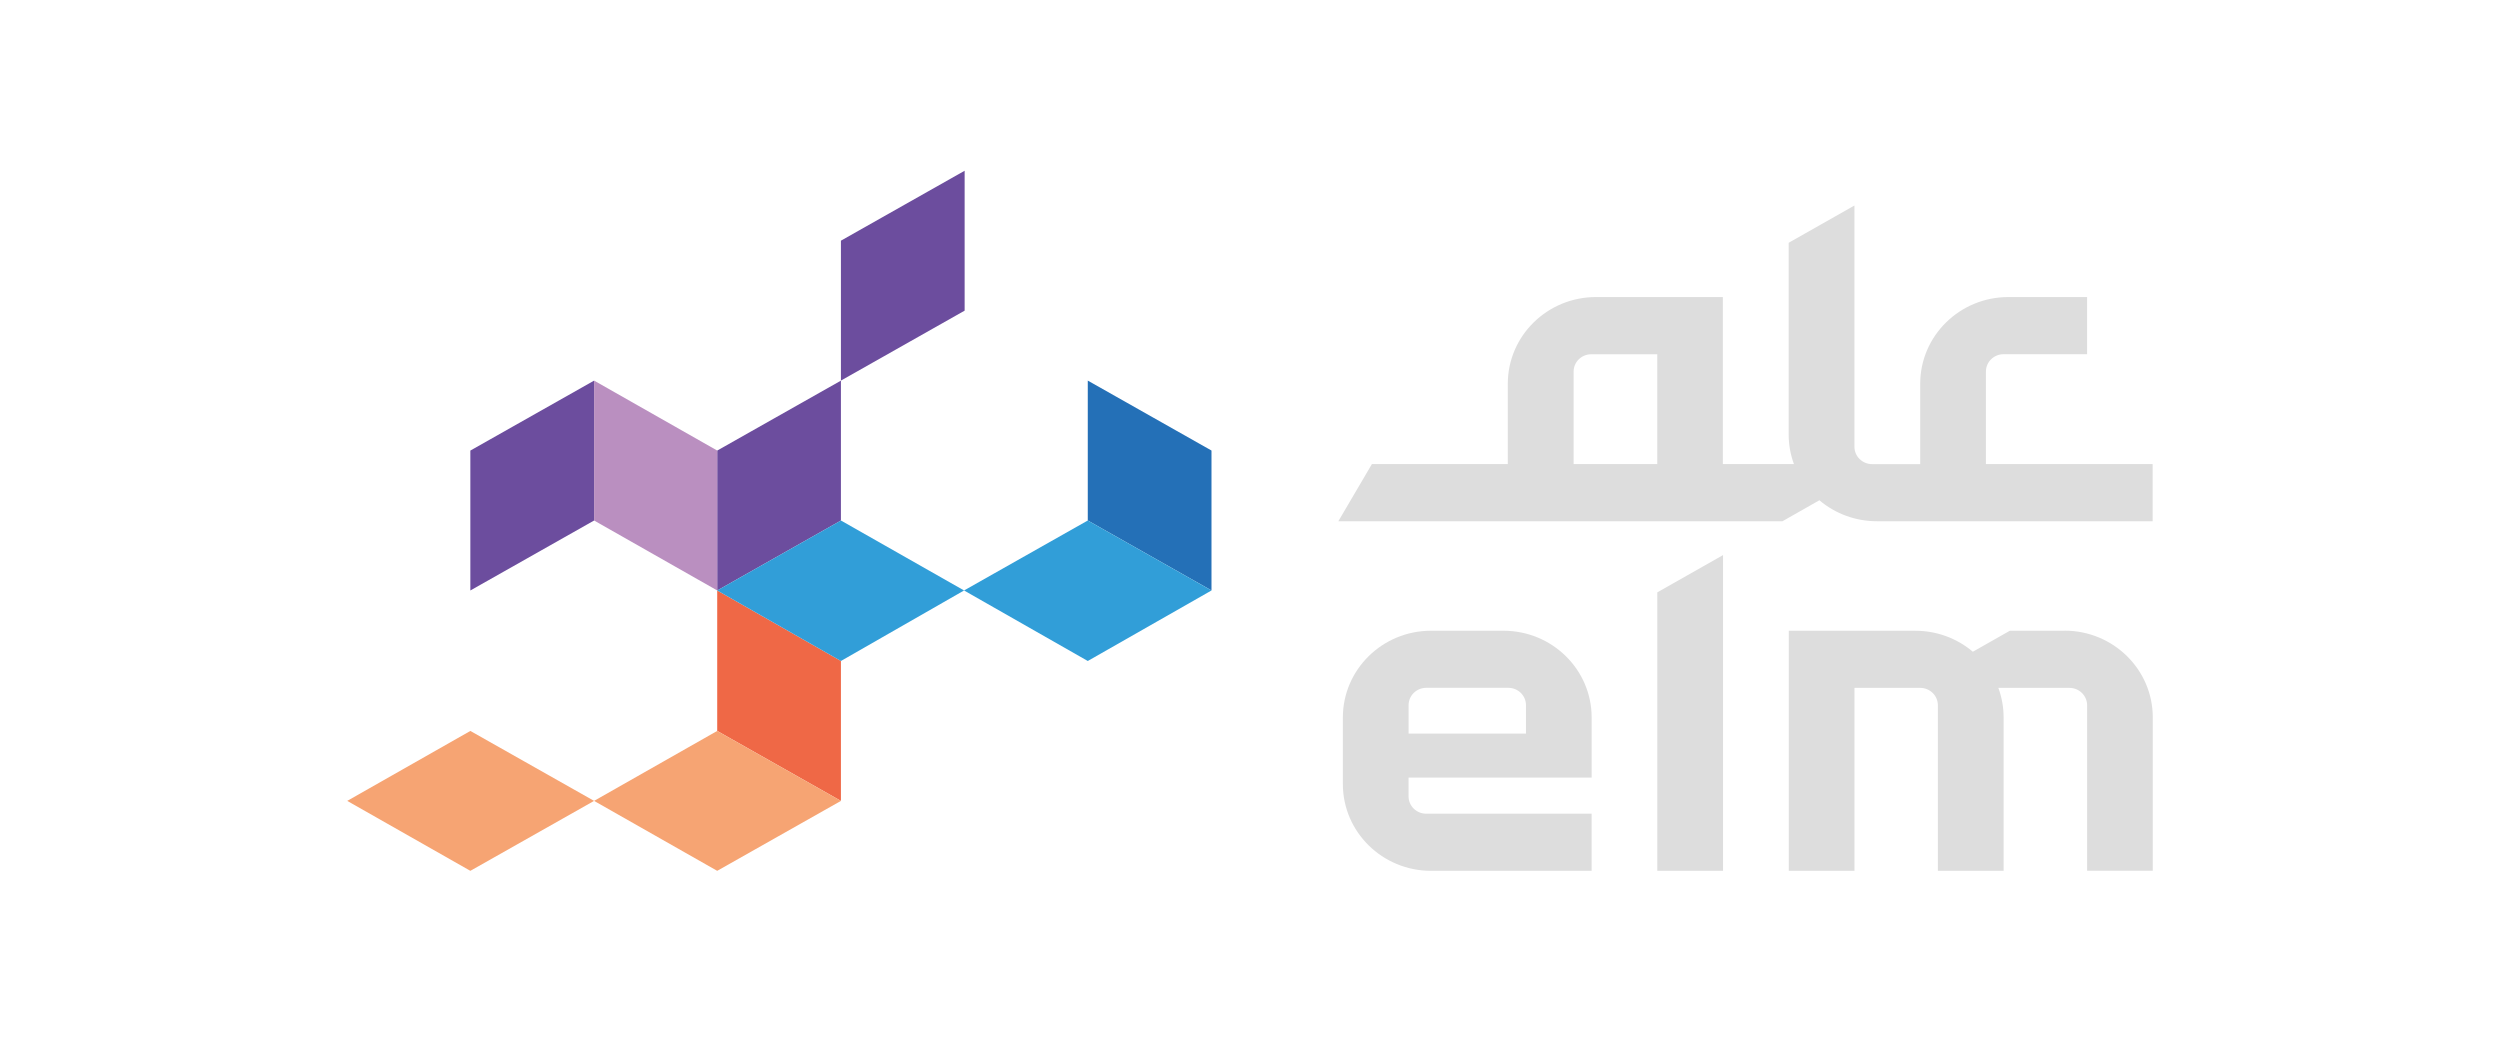
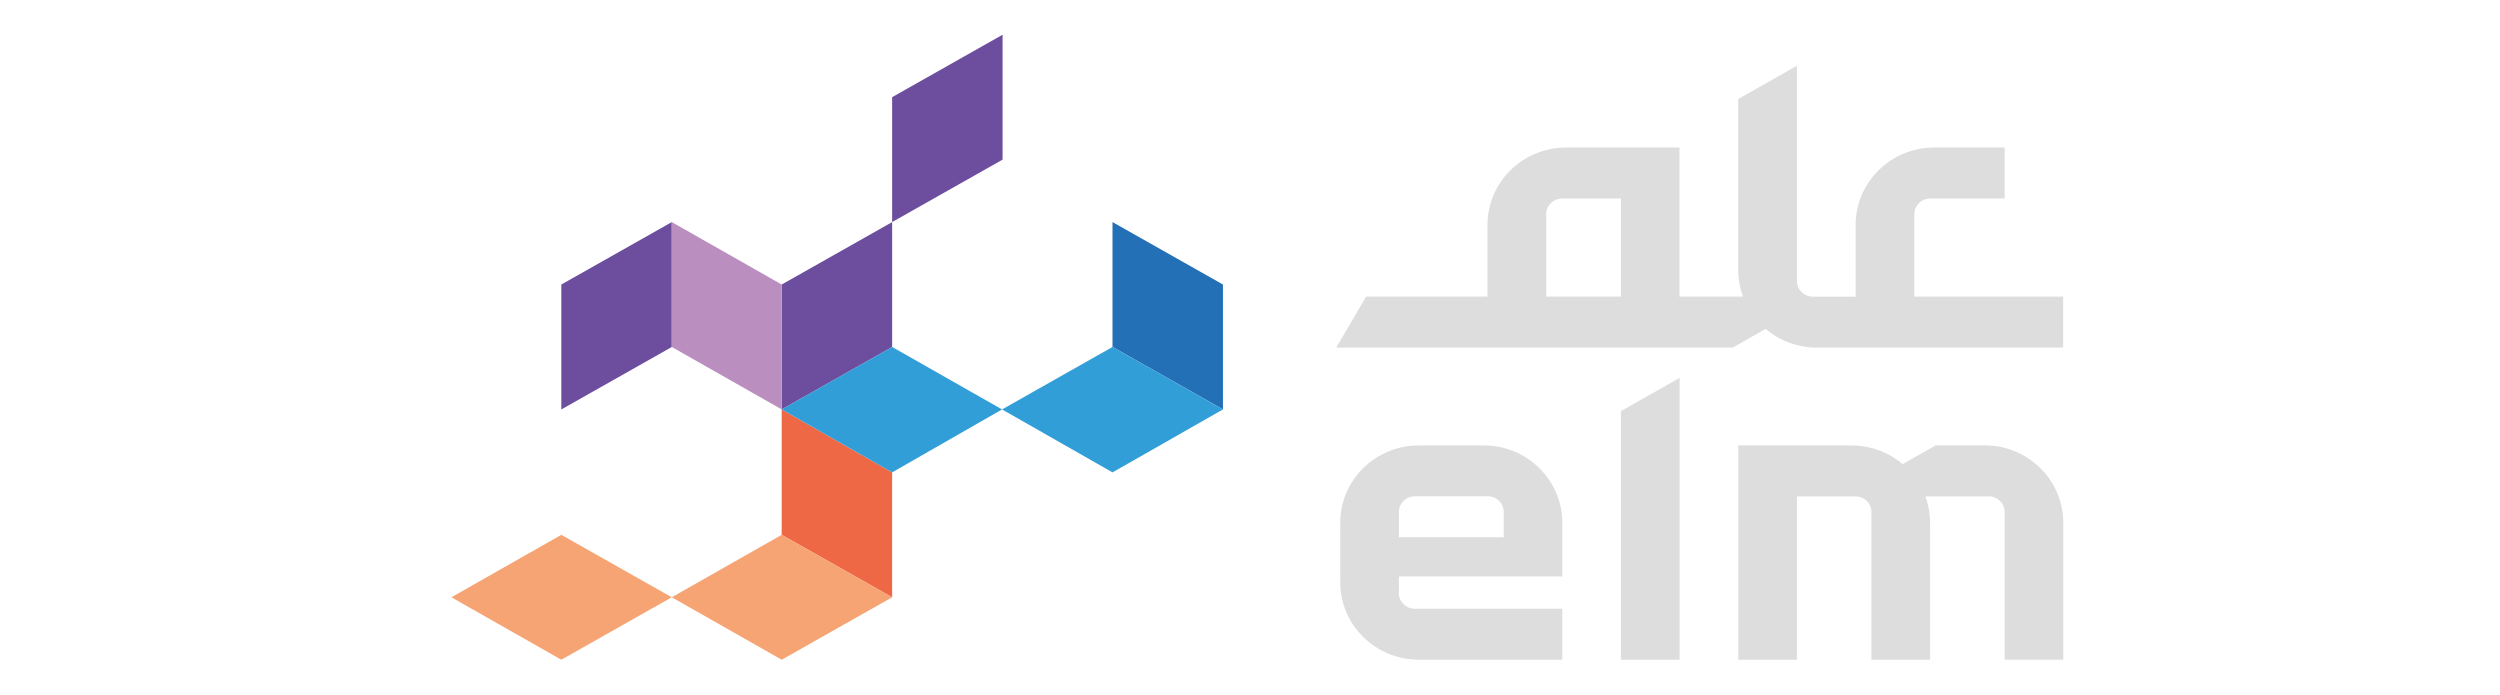
- <svg xmlns="http://www.w3.org/2000/svg" width="144" height="60" viewBox="0 0 144 60" fill="none">
-   <path d="M95.46 50.16H99.247V31.973L95.46 34.12V50.16Z" fill="#DDDDDD" />
-   <path d="M87.897 42.256H81.135V40.617C81.135 40.066 81.59 39.619 82.151 39.619H86.88C87.441 39.619 87.896 40.066 87.896 40.617V42.256H87.897ZM86.596 36.33H82.431C79.624 36.33 77.349 38.568 77.349 41.329V45.161C77.349 47.922 79.623 50.16 82.43 50.16H82.431H91.677V46.869H82.149C81.588 46.869 81.133 46.422 81.133 45.87V44.788H91.679V41.329C91.68 38.569 89.405 36.331 86.599 36.33" fill="#DDDDDD" />
-   <path d="M118.917 36.332H115.764L113.636 37.54C112.716 36.76 111.541 36.331 110.326 36.332H103.034V50.16H106.817V39.622H110.607C111.167 39.623 111.621 40.07 111.622 40.621V50.16H115.408V41.33C115.409 40.747 115.306 40.17 115.105 39.622H119.201C119.762 39.622 120.217 40.07 120.218 40.621V50.155H124V41.324C124 38.564 121.725 36.326 118.918 36.326" fill="#DDDDDD" />
-   <path d="M90.64 26.731V21.404C90.64 20.852 91.095 20.405 91.656 20.405H95.459V26.731L90.64 26.731ZM114.389 26.731V21.402C114.389 20.85 114.844 20.403 115.404 20.402H120.216V17.11H115.684C112.878 17.11 110.604 19.348 110.604 22.107V22.109V26.734H107.831C107.27 26.732 106.816 26.286 106.815 25.735V11.837L103.028 13.984V25.027C103.027 25.608 103.13 26.185 103.331 26.731H99.237V17.11H91.931C89.125 17.11 86.849 19.347 86.849 22.107V26.73H79.022L77.088 30.023H102.671L104.797 28.815C105.717 29.596 106.892 30.025 108.108 30.023H123.992V26.732H114.381L114.389 26.731Z" fill="#DDDDDD" />
-   <path d="M41.311 42.102V34.01L48.437 38.072V46.131L41.311 42.102Z" fill="#EF6846" />
-   <path d="M41.311 25.953L48.437 21.924V29.982L41.311 34.012V25.953Z" fill="#6C4D9E" />
-   <path d="M55.563 17.893L48.437 21.922V13.863L55.563 9.835V17.893Z" fill="#6C4D9E" />
-   <path d="M27.092 25.953L34.219 21.924V29.982L27.092 34.012V25.953Z" fill="#6C4D9E" />
-   <path d="M34.219 29.981V21.922L41.311 25.951V34.01L34.219 29.981Z" fill="#BA8FC0" />
-   <path d="M62.656 29.981V21.922L69.782 25.951V34.01L62.656 29.981Z" fill="#2470B7" />
-   <path d="M20 46.131L27.092 42.102L34.219 46.131L27.092 50.16L20 46.131Z" fill="#F6A473" />
-   <path d="M34.219 46.131L41.311 42.102L48.438 46.131L41.311 50.16L34.219 46.131Z" fill="#F6A473" />
-   <path d="M41.311 34.011L48.437 29.981L55.53 34.011L48.437 38.073L41.311 34.011Z" fill="#319ED8" />
-   <path d="M55.529 34.011L62.656 29.981L69.782 34.011L62.656 38.073L55.529 34.011Z" fill="#319ED8" />
+ <svg xmlns="http://www.w3.org/2000/svg" width="144" height="40" viewBox="0 0 144 40" fill="none">
+   <path d="M93.366 38H96.746V21.764L93.366 23.681V38Z" fill="#DDDDDD" />
+   <path d="M86.614 30.944H80.577V29.481C80.577 28.988 80.983 28.589 81.484 28.589H85.706C86.206 28.589 86.613 28.988 86.613 29.481V30.944H86.614ZM85.452 25.654H81.734C79.228 25.654 77.197 27.651 77.197 30.116V33.538C77.197 36.002 79.227 38 81.733 38H81.734H89.988V35.062H81.482C80.981 35.062 80.575 34.662 80.575 34.17V33.204H89.99V30.116C89.99 27.652 87.96 25.654 85.455 25.654" fill="#DDDDDD" />
+   <path d="M114.306 25.655H111.492L109.592 26.733C108.77 26.037 107.722 25.654 106.637 25.655H100.127V38H103.504V28.593H106.887C107.387 28.594 107.793 28.992 107.794 29.484V38H111.174V30.117C111.174 29.597 111.083 29.081 110.903 28.593H114.56C115.061 28.593 115.467 28.992 115.467 29.484V37.995H118.844V30.112C118.844 27.648 116.813 25.65 114.307 25.65" fill="#DDDDDD" />
+   <path d="M89.063 17.084V12.328C89.063 11.836 89.469 11.436 89.97 11.436H93.365V17.084L89.063 17.084ZM110.265 17.084V12.327C110.265 11.834 110.67 11.434 111.171 11.434H115.467V8.495H111.421C108.916 8.495 106.885 10.492 106.885 12.956V12.957V17.087H104.41C103.909 17.085 103.504 16.686 103.503 16.194V3.787L100.122 5.704V15.563C100.121 16.081 100.213 16.596 100.393 17.084H96.738V8.495H90.215C87.71 8.495 85.679 10.492 85.678 12.956V17.083H78.691L76.965 20.023H99.803L101.701 18.944C102.523 19.641 103.572 20.024 104.657 20.023H118.837V17.085H110.257L110.265 17.084Z" fill="#DDDDDD" />
+   <path d="M45.025 30.806V23.582L51.387 27.209V34.403L45.025 30.806Z" fill="#EF6846" />
+   <path d="M45.025 16.389L51.387 12.793V19.987L45.025 23.584V16.389Z" fill="#6C4D9E" />
+   <path d="M57.749 9.194L51.387 12.79V5.596L57.749 2V9.194Z" fill="#6C4D9E" />
+   <path d="M32.332 16.389L38.694 12.793V19.987L32.332 23.584V16.389Z" fill="#6C4D9E" />
+   <path d="M38.694 19.985V12.791L45.026 16.388V23.582L38.694 19.985Z" fill="#BA8FC0" />
+   <path d="M64.08 19.985V12.791L70.442 16.388V23.582L64.08 19.985Z" fill="#2470B7" />
+   <path d="M26 34.403L32.332 30.806L38.694 34.403L32.332 38L26 34.403Z" fill="#F6A473" />
+   <path d="M38.694 34.403L45.026 30.806L51.388 34.403L45.026 38L38.694 34.403Z" fill="#F6A473" />
+   <path d="M45.025 23.583L51.387 19.985L57.718 23.583L51.387 27.209L45.025 23.583Z" fill="#319ED8" />
+   <path d="M57.718 23.583L64.08 19.985L70.442 23.583L64.08 27.209L57.718 23.583Z" fill="#319ED8" />
</svg>
